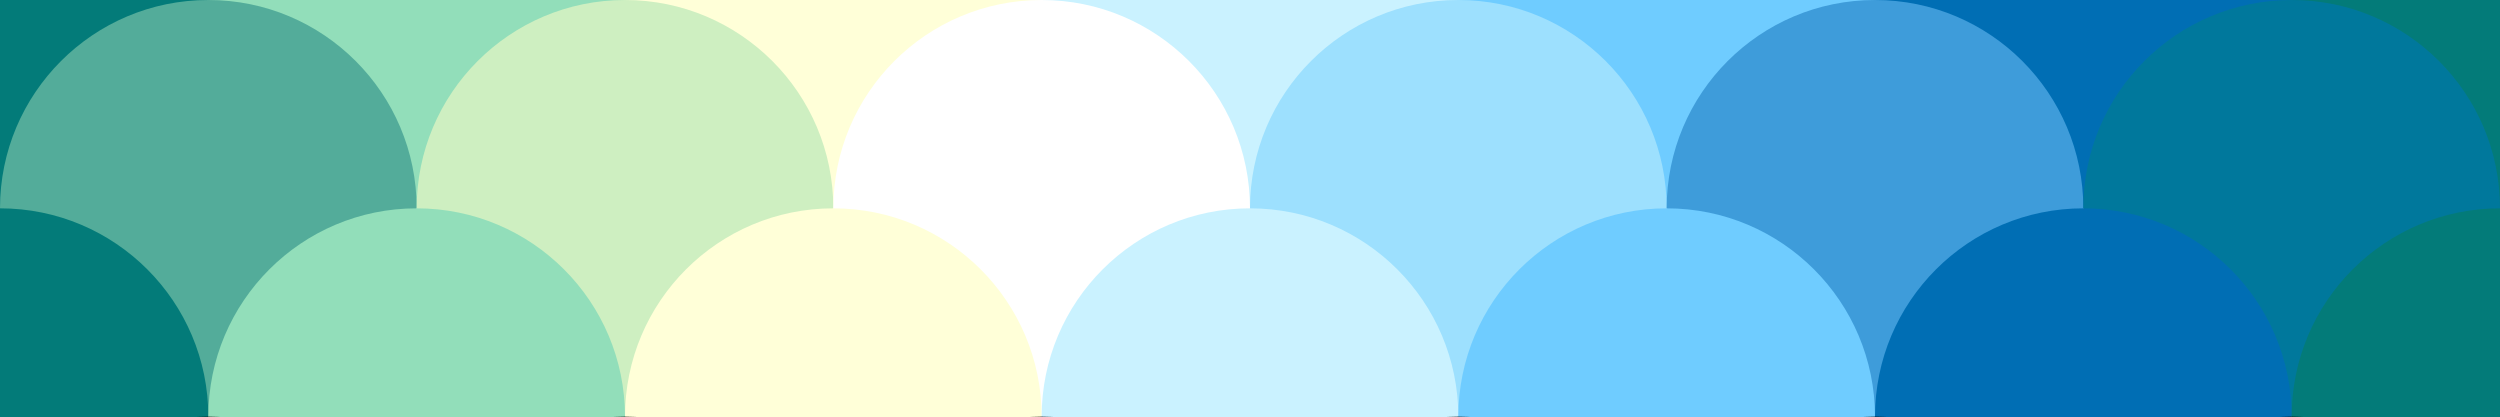
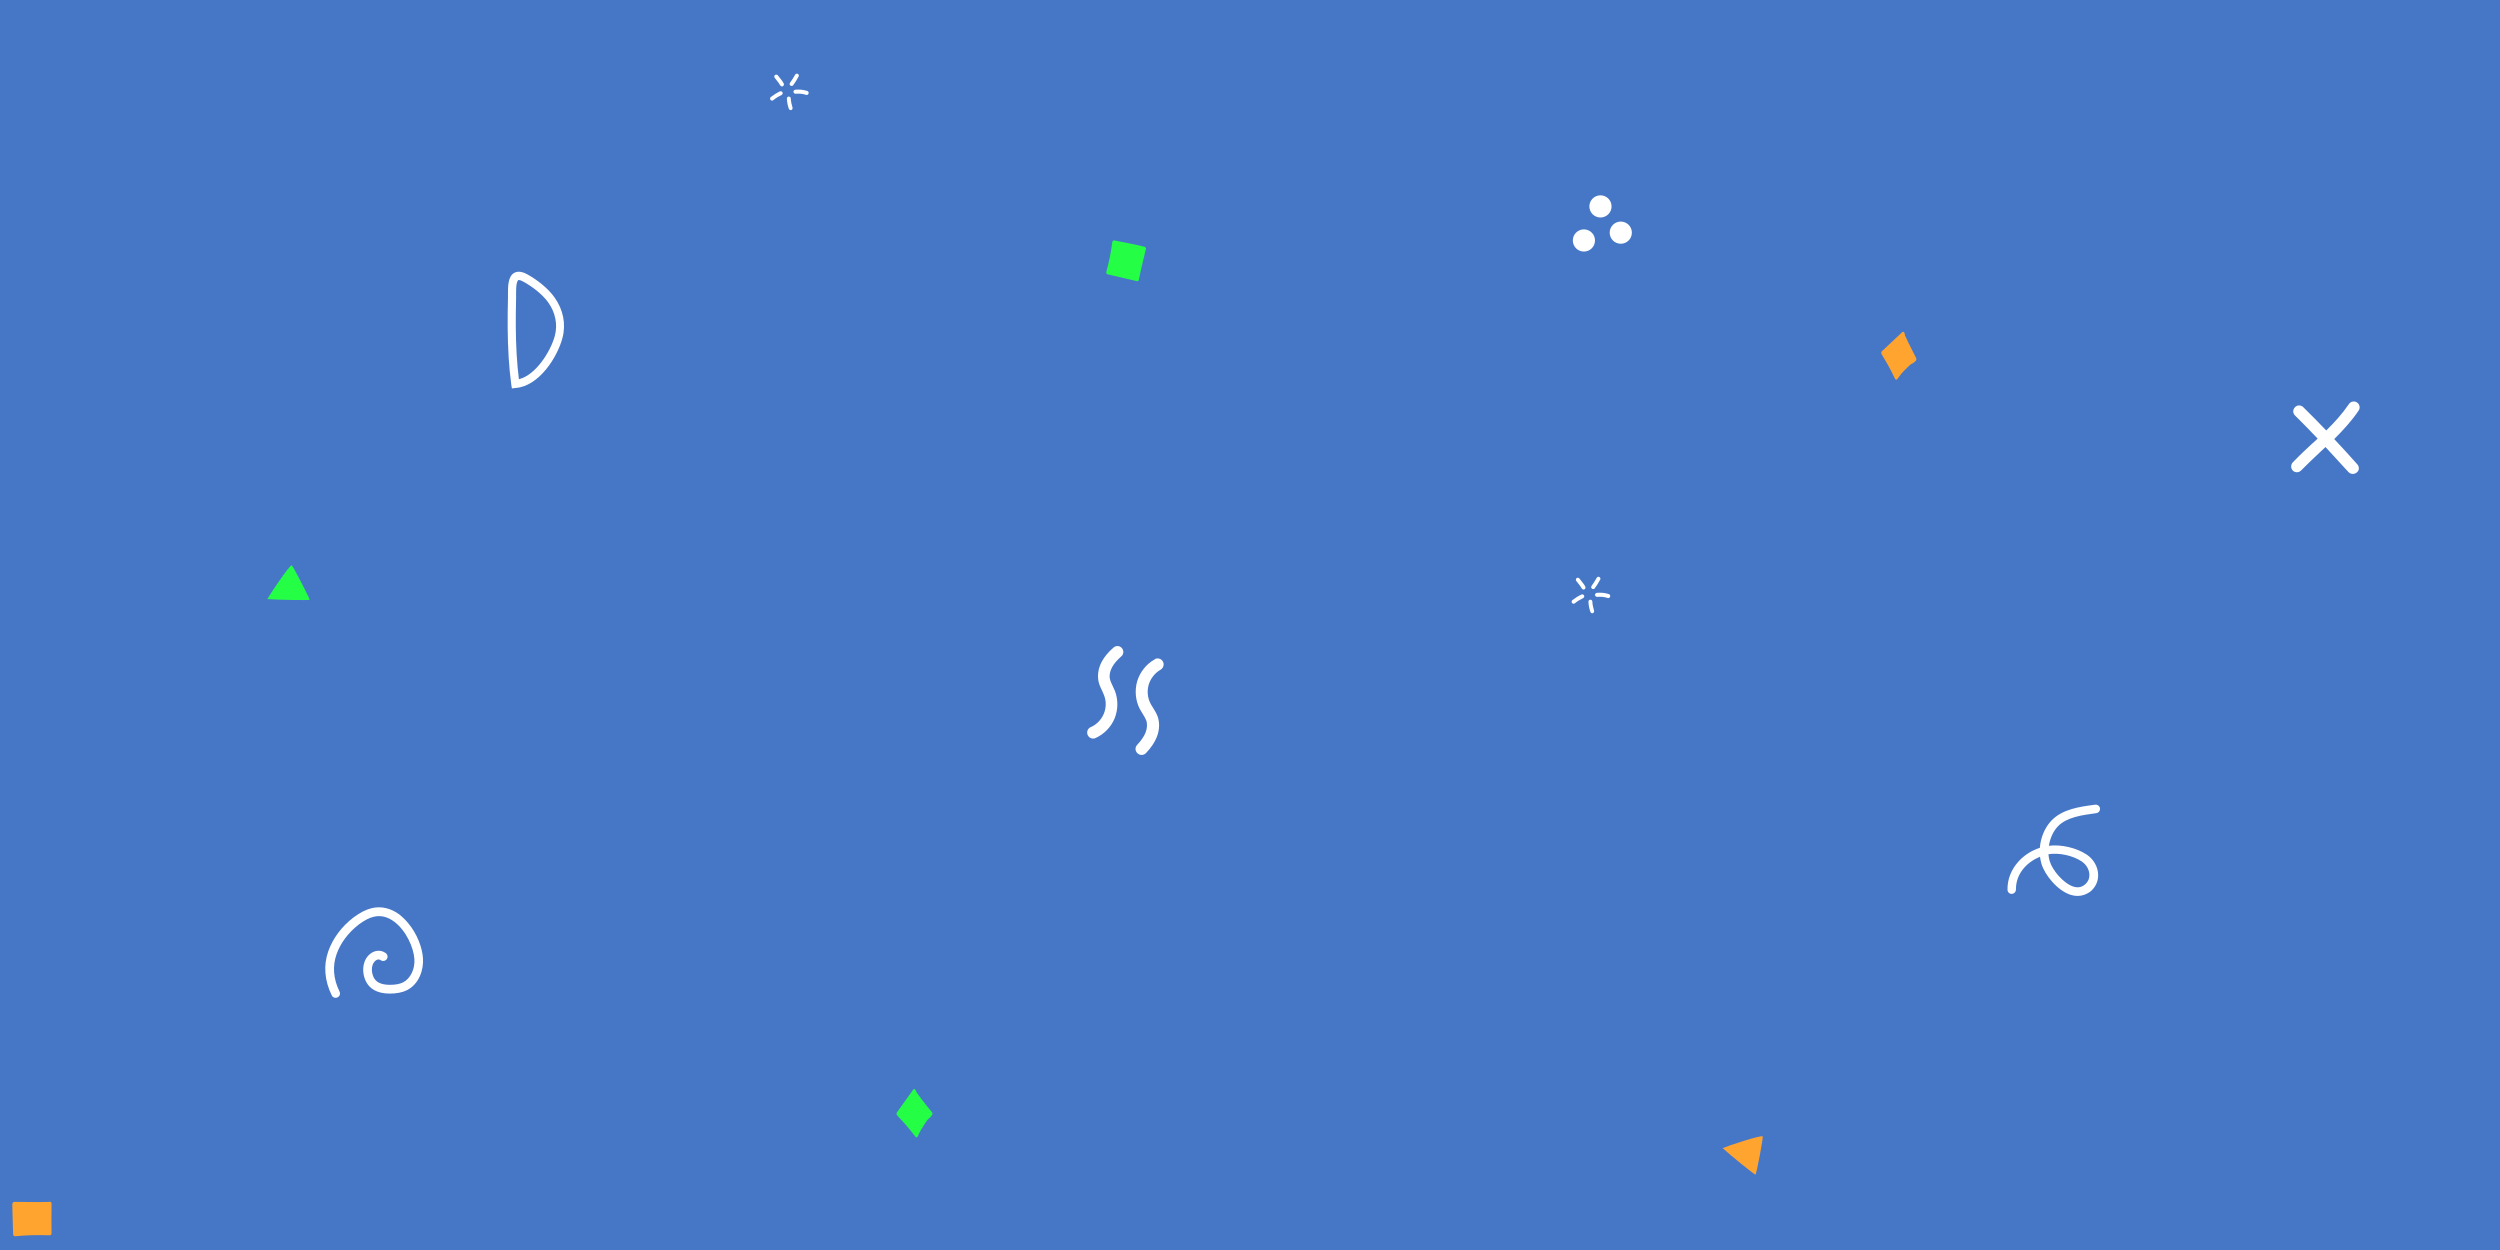
- <svg xmlns="http://www.w3.org/2000/svg" width="600" height="100" viewBox="0 0 600 100">
-   <rect fill="#ffffff" width="600" height="100" />
-   <g stroke="#FFF" stroke-width="0" stroke-miterlimit="10">
-     <circle fill="#037B79" cx="0" cy="0" r="50" />
-     <circle fill="#92DEBA" cx="100" cy="0" r="50" />
-     <circle fill="#FFFFD8" cx="200" cy="0" r="50" />
-     <circle fill="#CAF2FF" cx="300" cy="0" r="50" />
-     <circle fill="#6FCCFF" cx="400" cy="0" r="50" />
-     <circle fill="#006EB4" cx="500" cy="0" r="50" />
-     <circle fill="#037B79" cx="600" cy="0" r="50" />
-     <circle cx="-50" cy="50" r="50" />
-     <circle fill="#53ac9a" cx="50" cy="50" r="50" />
-     <circle fill="#ceefc1" cx="150" cy="50" r="50" />
-     <circle fill="#ffffff" cx="250" cy="50" r="50" />
-     <circle fill="#9de0fe" cx="350" cy="50" r="50" />
-     <circle fill="#3e9cda" cx="450" cy="50" r="50" />
-     <circle fill="#00789c" cx="550" cy="50" r="50" />
-     <circle cx="650" cy="50" r="50" />
-     <circle fill="#037B79" cx="0" cy="100" r="50" />
-     <circle fill="#92DEBA" cx="100" cy="100" r="50" />
-     <circle fill="#FFFFD8" cx="200" cy="100" r="50" />
-     <circle fill="#CAF2FF" cx="300" cy="100" r="50" />
-     <circle fill="#6FCCFF" cx="400" cy="100" r="50" />
-     <circle fill="#006EB4" cx="500" cy="100" r="50" />
-     <circle fill="#037B79" cx="600" cy="100" r="50" />
-     <circle cx="50" cy="150" r="50" />
-     <circle cx="150" cy="150" r="50" />
-     <circle cx="250" cy="150" r="50" />
-     <circle cx="350" cy="150" r="50" />
-     <circle cx="450" cy="150" r="50" />
-     <circle cx="550" cy="150" r="50" />
+ <svg xmlns="http://www.w3.org/2000/svg" width="674" height="337" viewBox="0 0 1600 800">
+   <rect fill="#4677c7" width="1600" height="800" />
+   <path fill="#ffa42e" d="M1102.5 734.8c2.5-1.2 24.8-8.6 25.6-7.5.5.7-3.9 23.8-4.6 24.5C1123.3 752.1 1107.5 739.5 1102.5 734.8zM1226.3 229.1c0-.1-4.9-9.4-7-14.2-.1-.3-.3-1.1-.4-1.6-.1-.4-.3-.7-.6-.9-.3-.2-.6-.1-.8.1l-13.1 12.3c0 0 0 0 0 0-.2.2-.3.5-.4.8 0 .3 0 .7.2 1 .1.1 1.4 2.5 2.1 3.6 2.4 3.7 6.5 12.1 6.5 12.2.2.3.4.5.7.6.3 0 .5-.1.7-.3 0 0 1.8-2.5 2.7-3.6 1.5-1.6 3-3.2 4.6-4.7 1.2-1.2 1.6-1.4 2.1-1.6.5-.3 1.1-.5 2.5-1.9C1226.5 230.4 1226.6 229.6 1226.3 229.1zM33 770.3C33 770.3 33 770.3 33 770.3c0-.7-.5-1.2-1.2-1.2-.1 0-.3 0-.4.1-1.6.2-14.3.1-22.2 0-.3 0-.6.1-.9.4-.2.2-.4.5-.4.9 0 .2 0 4.9.1 5.9l.4 13.6c0 .3.2.6.4.9.2.2.5.3.8.3 0 0 .1 0 .1 0 7.3-.7 14.7-.9 22-.6.3 0 .7-.1.9-.3.2-.2.4-.6.4-.9C32.9 783.3 32.9 776.2 33 770.3z" />
+   <path fill="#24ff45" d="M171.1 383.4c1.3-2.5 14.3-22 15.6-21.6.8.3 11.5 21.2 11.5 22.1C198.1 384.2 177.9 384 171.1 383.4zM596.4 711.8c-.1-.1-6.7-8.2-9.7-12.5-.2-.3-.5-1-.7-1.5-.2-.4-.4-.7-.7-.8-.3-.1-.6 0-.8.3L574 712c0 0 0 0 0 0-.2.2-.2.5-.2.9 0 .3.2.7.4.9.1.1 1.8 2.2 2.8 3.1 3.1 3.1 8.8 10.5 8.9 10.6.2.3.5.4.8.4.3 0 .5-.2.6-.5 0 0 1.2-2.8 2-4.1 1.1-1.9 2.3-3.7 3.5-5.5.9-1.4 1.3-1.7 1.7-2 .5-.4 1-.7 2.1-2.4C596.9 713.1 596.8 712.3 596.4 711.8zM727.5 179.9C727.5 179.9 727.5 179.9 727.5 179.9c.6.2 1.3-.2 1.4-.8 0-.1 0-.2 0-.4.2-1.4 2.8-12.6 4.5-19.5.1-.3 0-.6-.2-.8-.2-.3-.5-.4-.8-.5-.2 0-4.7-1.1-5.7-1.3l-13.4-2.7c-.3-.1-.7 0-.9.2-.2.2-.4.4-.5.6 0 0 0 .1 0 .1-.8 6.5-2.2 13.1-3.9 19.4-.1.3 0 .6.2.9.2.3.5.4.8.5C714.8 176.9 721.7 178.5 727.5 179.9zM728.5 178.1c-.1-.1-.2-.2-.4-.2C728.3 177.9 728.4 178 728.5 178.1z" />
+   <g fill="#FFF">
+     <path d="M699.6 472.7c-1.5 0-2.8-.8-3.5-2.3-.8-1.9 0-4.2 1.9-5 3.7-1.6 6.8-4.7 8.4-8.5 1.6-3.8 1.7-8.1.2-11.9-.3-.9-.8-1.8-1.2-2.8-.8-1.7-1.8-3.7-2.3-5.9-.9-4.1-.2-8.6 2-12.8 1.7-3.1 4.1-6.1 7.6-9.1 1.6-1.4 4-1.2 5.3.4 1.4 1.6 1.2 4-.4 5.3-2.8 2.5-4.7 4.7-5.9 7-1.4 2.6-1.9 5.3-1.3 7.6.3 1.4 1 2.8 1.7 4.3.5 1.1 1 2.2 1.5 3.3 2.1 5.6 2 12-.3 17.6-2.3 5.5-6.8 10.1-12.3 12.5C700.6 472.6 700.1 472.7 699.6 472.7zM740.4 421.4c1.5-.2 3 .5 3.8 1.9 1.1 1.8.4 4.2-1.4 5.3-3.7 2.1-6.4 5.6-7.6 9.5-1.2 4-.8 8.4 1.1 12.1.4.9 1 1.7 1.6 2.7 1 1.7 2.2 3.5 3 5.7 1.4 4 1.2 8.7-.6 13.2-1.4 3.4-3.5 6.6-6.8 10.1-1.5 1.6-3.9 1.7-5.5.2-1.6-1.4-1.7-3.9-.2-5.4 2.6-2.8 4.3-5.3 5.3-7.7 1.1-2.8 1.3-5.6.5-7.9-.5-1.3-1.3-2.7-2.2-4.1-.6-1-1.3-2.1-1.9-3.2-2.8-5.4-3.4-11.9-1.7-17.8 1.8-5.9 5.8-11 11.2-14C739.4 421.6 739.9 421.4 740.4 421.4zM261.3 590.9c5.7 6.8 9 15.7 9.4 22.4.5 7.3-2.4 16.4-10.2 20.4-3 1.5-6.7 2.2-11.2 2.2-7.9-.1-12.9-2.9-15.4-8.4-2.1-4.7-2.3-11.4 1.8-15.9 3.2-3.5 7.8-4.1 11.2-1.6 1.2.9 1.5 2.7.6 3.9-.9 1.2-2.7 1.5-3.9.6-1.8-1.3-3.6.6-3.8.8-2.4 2.6-2.1 7-.8 9.9 1.5 3.4 4.7 5 10.4 5.1 3.6 0 6.4-.5 8.6-1.6 4.7-2.4 7.7-8.6 7.2-15-.5-7.3-5.3-18.2-13-23.9-4.2-3.1-8.5-4.1-12.9-3.1-3.1.7-6.2 2.4-9.7 5-6.6 5.1-11.7 11.8-14.2 19-2.7 7.7-2.1 15.8 1.9 23.9.7 1.4.1 3.1-1.3 3.7-1.4.7-3.1.1-3.7-1.3-4.6-9.4-5.4-19.2-2.2-28.2 2.9-8.2 8.6-15.9 16.1-21.6 4.1-3.1 8-5.1 11.8-6 6-1.4 12 0 17.5 4C257.6 586.9 259.6 588.8 261.3 590.9z" />
+     <circle cx="1013.7" cy="153.9" r="7.1" />
+     <circle cx="1024.3" cy="132.1" r="7.1" />
+     <circle cx="1037.3" cy="148.9" r="7.1" />
+     <path d="M1508.7 297.2c-4.8-5.4-9.7-10.8-14.8-16.2 5.6-5.6 11.1-11.5 15.6-18.2 1.2-1.7.7-4.1-1-5.2-1.7-1.2-4.1-.7-5.2 1-4.2 6.2-9.1 11.6-14.5 16.9-4.8-5-9.7-10-14.7-14.9-1.5-1.5-3.9-1.5-5.3 0-1.5 1.5-1.5 3.9 0 5.3 4.9 4.8 9.7 9.8 14.5 14.8-1.1 1.1-2.3 2.2-3.5 3.2-4.1 3.8-8.4 7.8-12.4 12-1.4 1.5-1.4 3.8 0 5.3 0 0 0 0 0 0 1.5 1.4 3.9 1.4 5.3-.1 3.9-4 8.1-7.9 12.1-11.7 1.2-1.1 2.3-2.2 3.5-3.3 4.9 5.3 9.8 10.6 14.6 15.9.1.1.1.1.2.2 1.4 1.4 3.7 1.5 5.2.2C1510 301.2 1510.1 298.8 1508.7 297.2zM327.6 248.6l-.4-2.6c-1.5-11.1-2.2-23.2-2.3-37 0-5.5 0-11.5.2-18.5 0-.7 0-1.5 0-2.3 0-5 0-11.2 3.9-13.5 2.2-1.3 5.1-1 8.5.9 5.7 3.1 13.2 8.7 17.5 14.9 5.5 7.8 7.3 16.9 5 25.7-3.2 12.3-15 31-30 32.1L327.6 248.6zM332.1 179.2c-.2 0-.3 0-.4.1-.1.1-.7.5-1.1 2.7-.3 1.9-.3 4.2-.3 6.3 0 .8 0 1.7 0 2.4-.2 6.9-.2 12.8-.2 18.3.1 12.5.7 23.5 2 33.7 11-2.7 20.4-18.1 23-27.8 1.9-7.2.4-14.8-4.2-21.3l0 0C347 188.1 340 183 335 180.3 333.6 179.5 332.6 179.2 332.1 179.2zM516.3 60.8c-.1 0-.2 0-.4-.1-2.4-.7-4-.9-6.7-.7-.7 0-1.3-.5-1.4-1.2 0-.7.5-1.3 1.2-1.4 3.1-.2 4.9 0 7.6.8.7.2 1.1.9.9 1.6C517.3 60.4 516.8 60.8 516.3 60.8zM506.1 70.5c-.5 0-1-.3-1.2-.8-.8-2.1-1.2-4.3-1.3-6.6 0-.7.5-1.3 1.2-1.3.7 0 1.3.5 1.3 1.2.1 2 .5 3.9 1.1 5.8.2.7-.1 1.4-.8 1.6C506.4 70.5 506.2 70.5 506.1 70.5zM494.1 64.4c-.4 0-.8-.2-1-.5-.4-.6-.3-1.4.2-1.8 1.8-1.4 3.7-2.6 5.8-3.6.6-.3 1.4 0 1.7.6.3.6 0 1.4-.6 1.7-1.9.9-3.7 2-5.3 3.3C494.7 64.3 494.4 64.4 494.1 64.4zM500.5 55.3c-.5 0-.9-.3-1.2-.7-.5-1-1.2-1.9-2.4-3.4-.3-.4-.7-.9-1.1-1.4-.4-.6-.3-1.4.2-1.8.6-.4 1.4-.3 1.8.2.4.5.8 1 1.1 1.4 1.3 1.6 2.1 2.6 2.7 3.9.3.6 0 1.4-.6 1.7C500.9 55.3 500.7 55.3 500.5 55.3zM506.7 55c-.3 0-.5-.1-.8-.2-.6-.4-.7-1.2-.3-1.8 1.2-1.7 2.3-3.4 3.3-5.2.3-.6 1.1-.9 1.7-.5.6.3.9 1.1.5 1.7-1 1.9-2.2 3.8-3.5 5.6C507.4 54.8 507.1 55 506.7 55zM1029.3 382.8c-.1 0-.2 0-.4-.1-2.4-.7-4-.9-6.7-.7-.7 0-1.3-.5-1.4-1.2 0-.7.5-1.3 1.2-1.4 3.1-.2 4.9 0 7.6.8.7.2 1.1.9.9 1.6C1030.3 382.4 1029.8 382.8 1029.3 382.8zM1019.1 392.5c-.5 0-1-.3-1.2-.8-.8-2.1-1.2-4.3-1.3-6.6 0-.7.5-1.3 1.2-1.3.7 0 1.3.5 1.3 1.2.1 2 .5 3.9 1.1 5.8.2.7-.1 1.4-.8 1.6C1019.4 392.5 1019.2 392.5 1019.1 392.5zM1007.1 386.4c-.4 0-.8-.2-1-.5-.4-.6-.3-1.4.2-1.8 1.8-1.4 3.7-2.6 5.8-3.6.6-.3 1.4 0 1.7.6.3.6 0 1.4-.6 1.7-1.9.9-3.7 2-5.3 3.3C1007.7 386.3 1007.4 386.4 1007.1 386.4zM1013.5 377.3c-.5 0-.9-.3-1.2-.7-.5-1-1.2-1.9-2.4-3.4-.3-.4-.7-.9-1.1-1.4-.4-.6-.3-1.4.2-1.8.6-.4 1.4-.3 1.8.2.4.5.8 1 1.1 1.4 1.3 1.6 2.1 2.6 2.7 3.9.3.6 0 1.4-.6 1.7C1013.9 377.3 1013.7 377.3 1013.5 377.3zM1019.7 377c-.3 0-.5-.1-.8-.2-.6-.4-.7-1.2-.3-1.8 1.2-1.7 2.3-3.4 3.3-5.2.3-.6 1.1-.9 1.7-.5.6.3.9 1.1.5 1.7-1 1.9-2.2 3.8-3.5 5.6C1020.4 376.8 1020.1 377 1019.7 377zM1329.7 573.4c-1.4 0-2.9-.2-4.5-.7-8.4-2.7-16.6-12.7-18.7-20-.4-1.4-.7-2.9-.9-4.4-8.1 3.3-15.5 10.6-15.4 21 0 1.5-1.2 2.7-2.7 2.8 0 0 0 0 0 0-1.5 0-2.7-1.2-2.7-2.7-.1-6.7 2.4-12.9 7-18 3.6-4 8.4-7.1 13.7-8.8.5-6.5 3.1-12.9 7.4-17.4 7-7.4 18.2-8.9 27.3-10.1l.7-.1c1.5-.2 2.9.9 3.1 2.3.2 1.5-.9 2.9-2.3 3.1l-.7.1c-8.6 1.2-18.4 2.5-24 8.4-3 3.2-5 7.7-5.7 12.4 7.9-1 17.7 1.3 24.3 5.7 4.3 2.9 7.1 7.8 7.2 12.7.2 4.3-1.7 8.3-5.2 11.1C1335.2 572.4 1332.6 573.4 1329.7 573.4zM1311 546.7c.1 1.5.4 3 .8 4.4 1.7 5.8 8.7 14.2 15.1 16.3 2.8.9 5.1.5 7.2-1.1 2.7-2.1 3.2-4.8 3.1-6.6-.1-3.2-2-6.4-4.8-8.3C1326.7 547.5 1317.7 545.6 1311 546.7z" />
  </g>
</svg>
